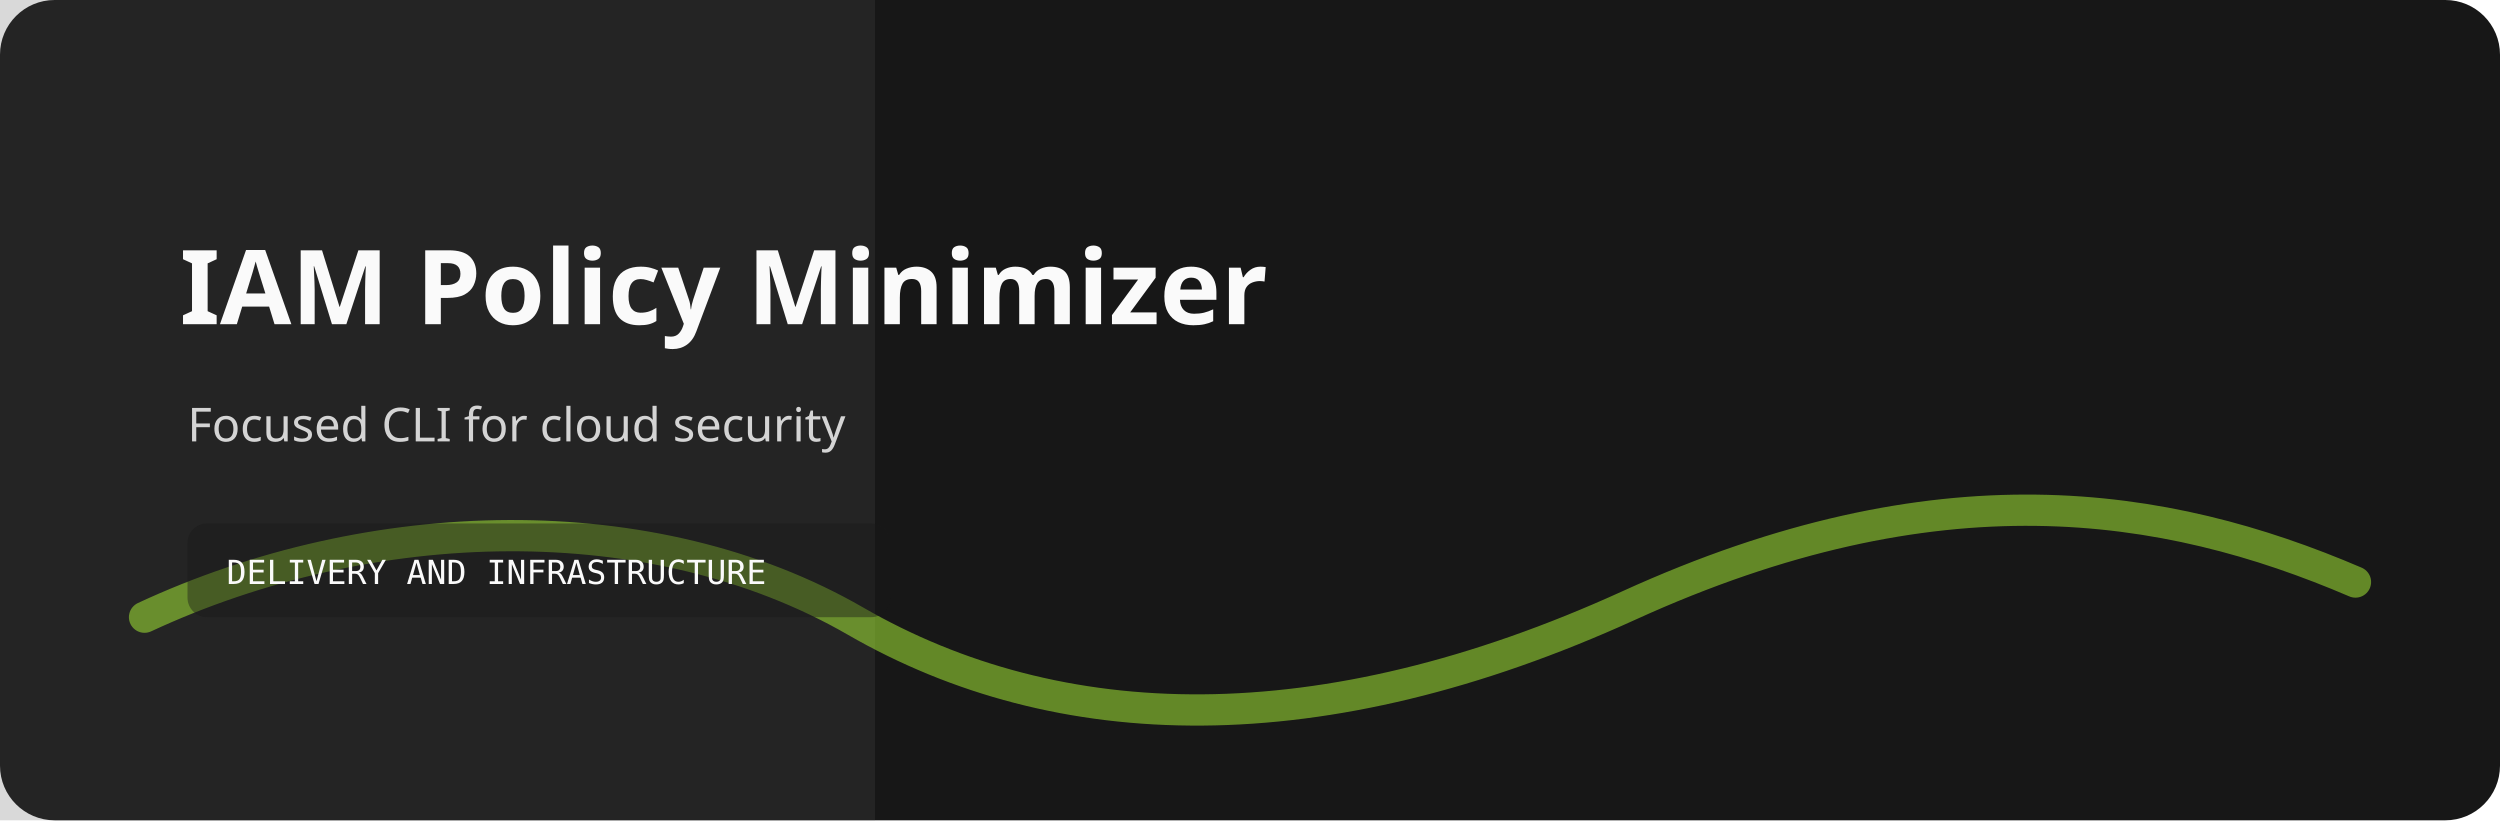
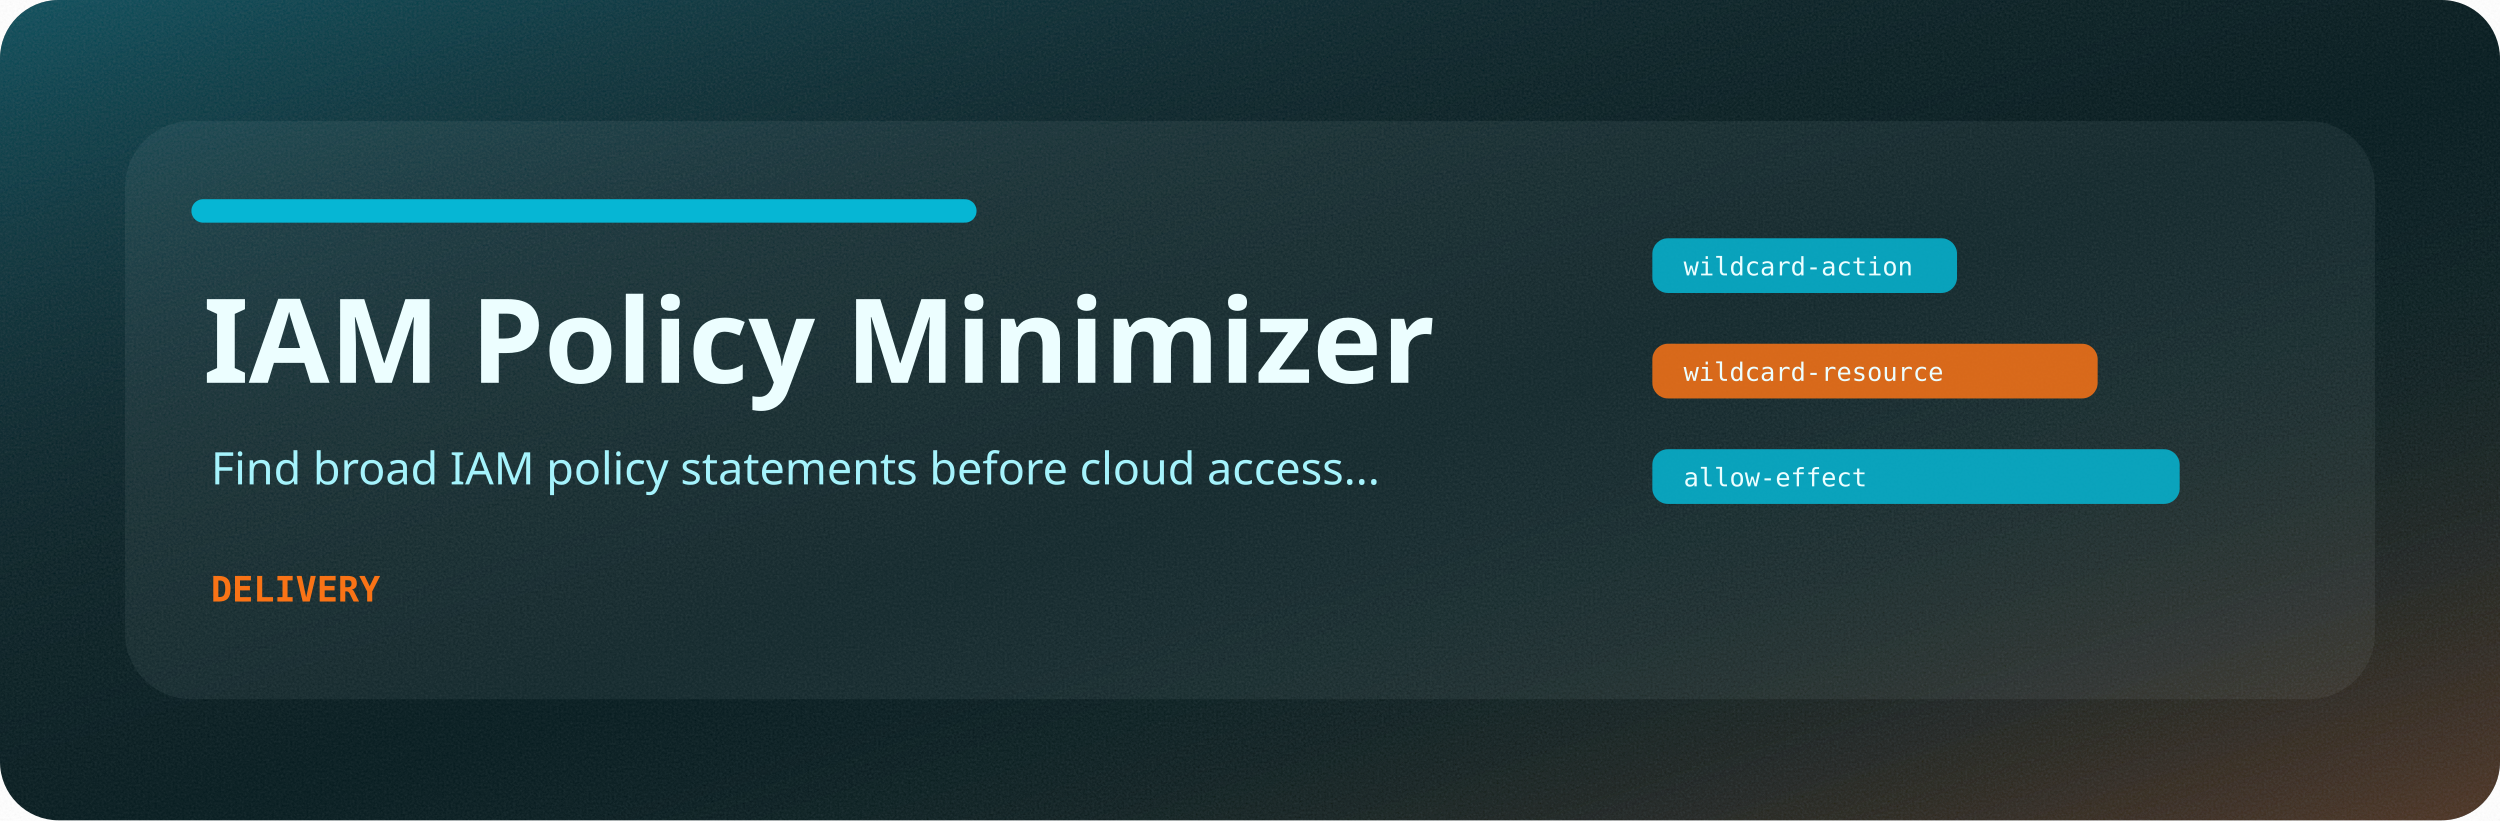
<svg xmlns="http://www.w3.org/2000/svg" width="1280" height="420" viewBox="0 0 1280 420" fill="none" role="img" aria-label="IAM Policy Minimizer cover">
-   <rect width="1280" height="420" rx="28" fill="#171717" />
-   <rect x="0" y="0" width="448" height="420" fill="#525252" opacity=".22" />
-   <path d="M74 316C190 262 334 258 438 318S676 382 834 310s274-54 372-12" stroke="#a3e635" stroke-width="16" stroke-linecap="round" opacity=".55" />
-   <text x="92" y="166" fill="#fafafa" font-family="Manrope, ui-sans-serif, system-ui" font-size="53" font-weight="850">IAM Policy Minimizer</text>
-   <text x="96" y="226" fill="#d4d4d4" font-family="Manrope, ui-sans-serif, system-ui" font-size="24">Focused CLI for cloud security</text>
-   <rect x="96" y="268" width="360" height="48" rx="10" fill="#171717" opacity=".42" />
-   <text x="116" y="299" fill="#fafafa" font-family="ui-monospace, SFMono-Regular, Menlo, monospace" font-size="17">DELIVERY AND INFRASTRUCTURE</text>
+   <defs>
+     <linearGradient id="g" x1="0" x2="1" y1="0" y2="1">
+       <stop offset="0" stop-color="#06b6d4" stop-opacity=".34" />
+       <stop offset=".54" stop-color="#051b1f" stop-opacity="0" />
+       <stop offset="1" stop-color="#f97316" stop-opacity=".30" />
+     </linearGradient>
+     <filter id="grain" x="-20%" y="-20%" width="140%" height="140%">
+       <feTurbulence type="fractalNoise" baseFrequency=".85" numOctaves="2" seed="37" result="noise" />
+       <feColorMatrix type="saturate" values="0" />
+       <feComponentTransfer>
+         <feFuncA type="table" tableValues="0 .10" />
+       </feComponentTransfer>
+       <feBlend mode="soft-light" in2="SourceGraphic" />
+     </filter>
+   </defs>
+   <rect width="1280" height="420" rx="30" fill="#051b1f" />
+   <rect width="1280" height="420" rx="30" fill="url(#g)" filter="url(#grain)" />
+   <rect x="64" y="62" width="1152" height="296" rx="34" fill="#ecfeff" opacity=".055" />
+   <path d="M104 108h390" stroke="#06b6d4" stroke-width="12" stroke-linecap="round" />
+   <text x="104" y="196" fill="#ecfeff" font-family="Aptos, Segoe UI, ui-sans-serif, system-ui" font-size="60" font-weight="850">IAM Policy Minimizer</text>
+   <text x="108" y="248" fill="#a5f3fc" font-family="Aptos, Segoe UI, ui-sans-serif, system-ui" font-size="23">Find broad IAM policy statements before cloud access...</text>
+   <text x="108" y="308" fill="#f97316" font-family="ui-monospace, SFMono-Regular, Menlo, monospace" font-size="18" font-weight="800">DELIVERY</text>
+   <rect x="846" y="122" width="156" height="28" rx="8" fill="#06b6d4" opacity=".85" />
+   <text x="862" y="141" fill="#ecfeff" font-family="ui-monospace, SFMono-Regular, Menlo, monospace" font-size="13">wildcard-action</text>
+   <rect x="846" y="176" width="228" height="28" rx="8" fill="#f97316" opacity=".85" />
+   <text x="862" y="195" fill="#ecfeff" font-family="ui-monospace, SFMono-Regular, Menlo, monospace" font-size="13">wildcard-resource</text>
+   <rect x="846" y="230" width="270" height="28" rx="8" fill="#06b6d4" opacity=".85" />
+   <text x="862" y="249" fill="#ecfeff" font-family="ui-monospace, SFMono-Regular, Menlo, monospace" font-size="13">allow-effect</text>
</svg>
